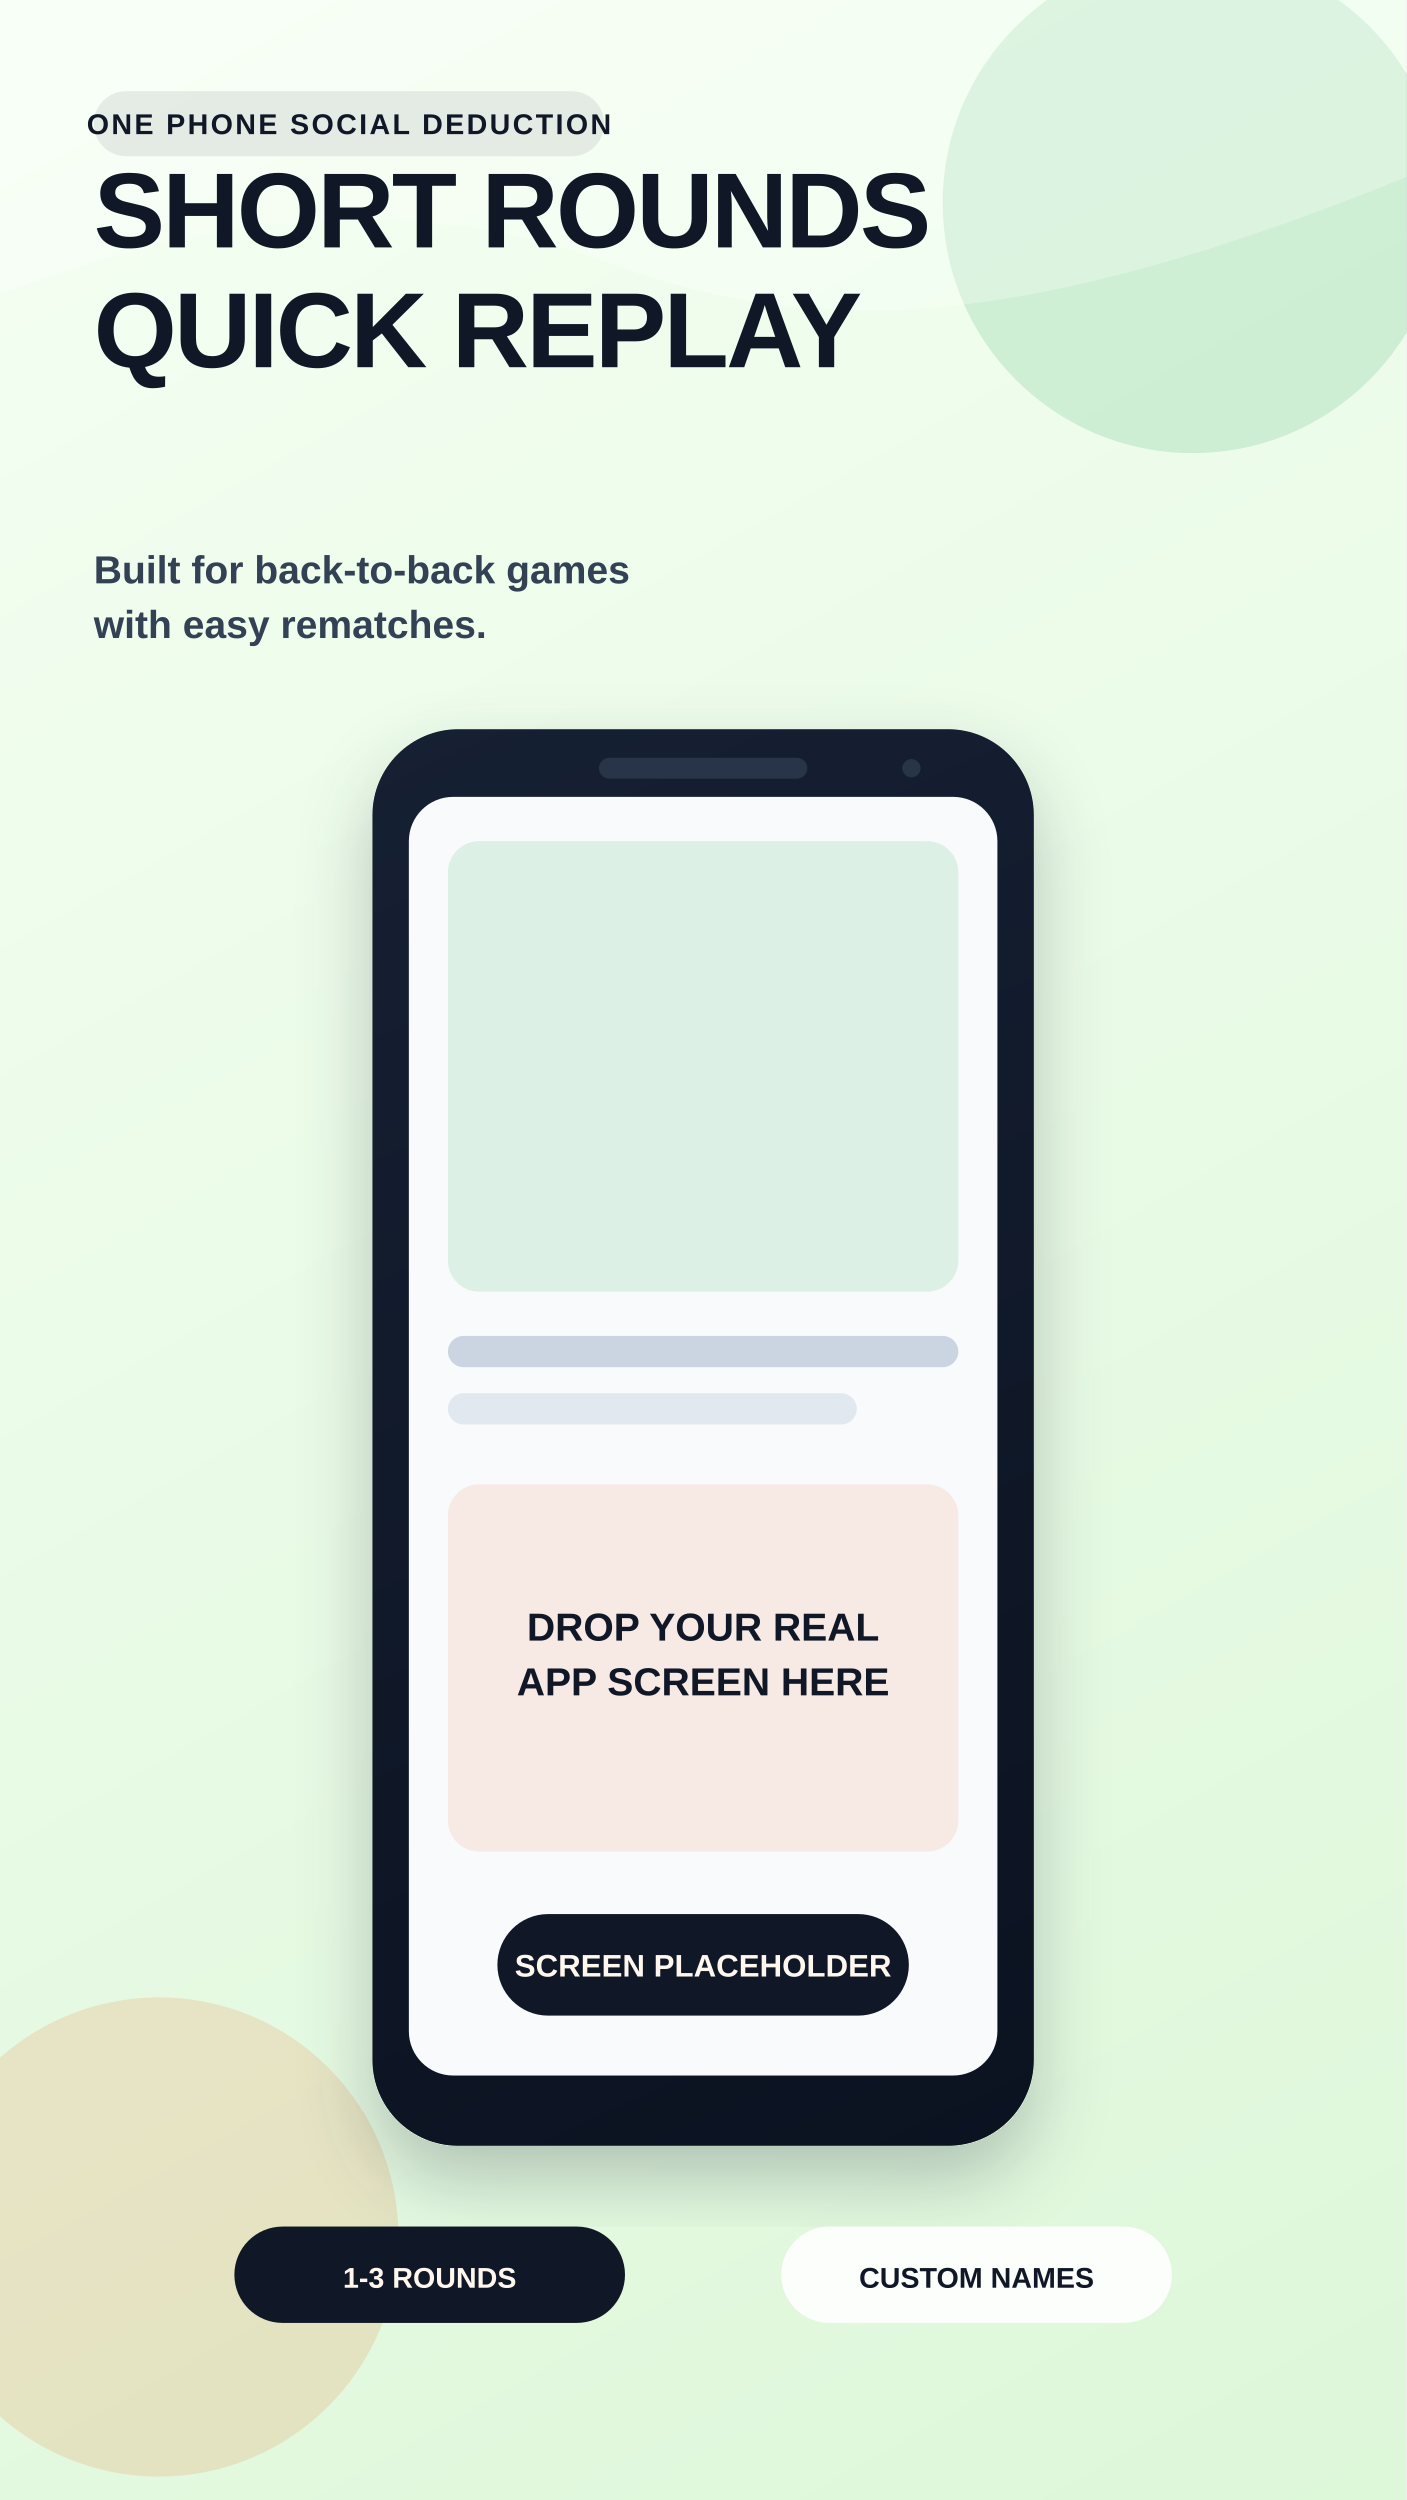
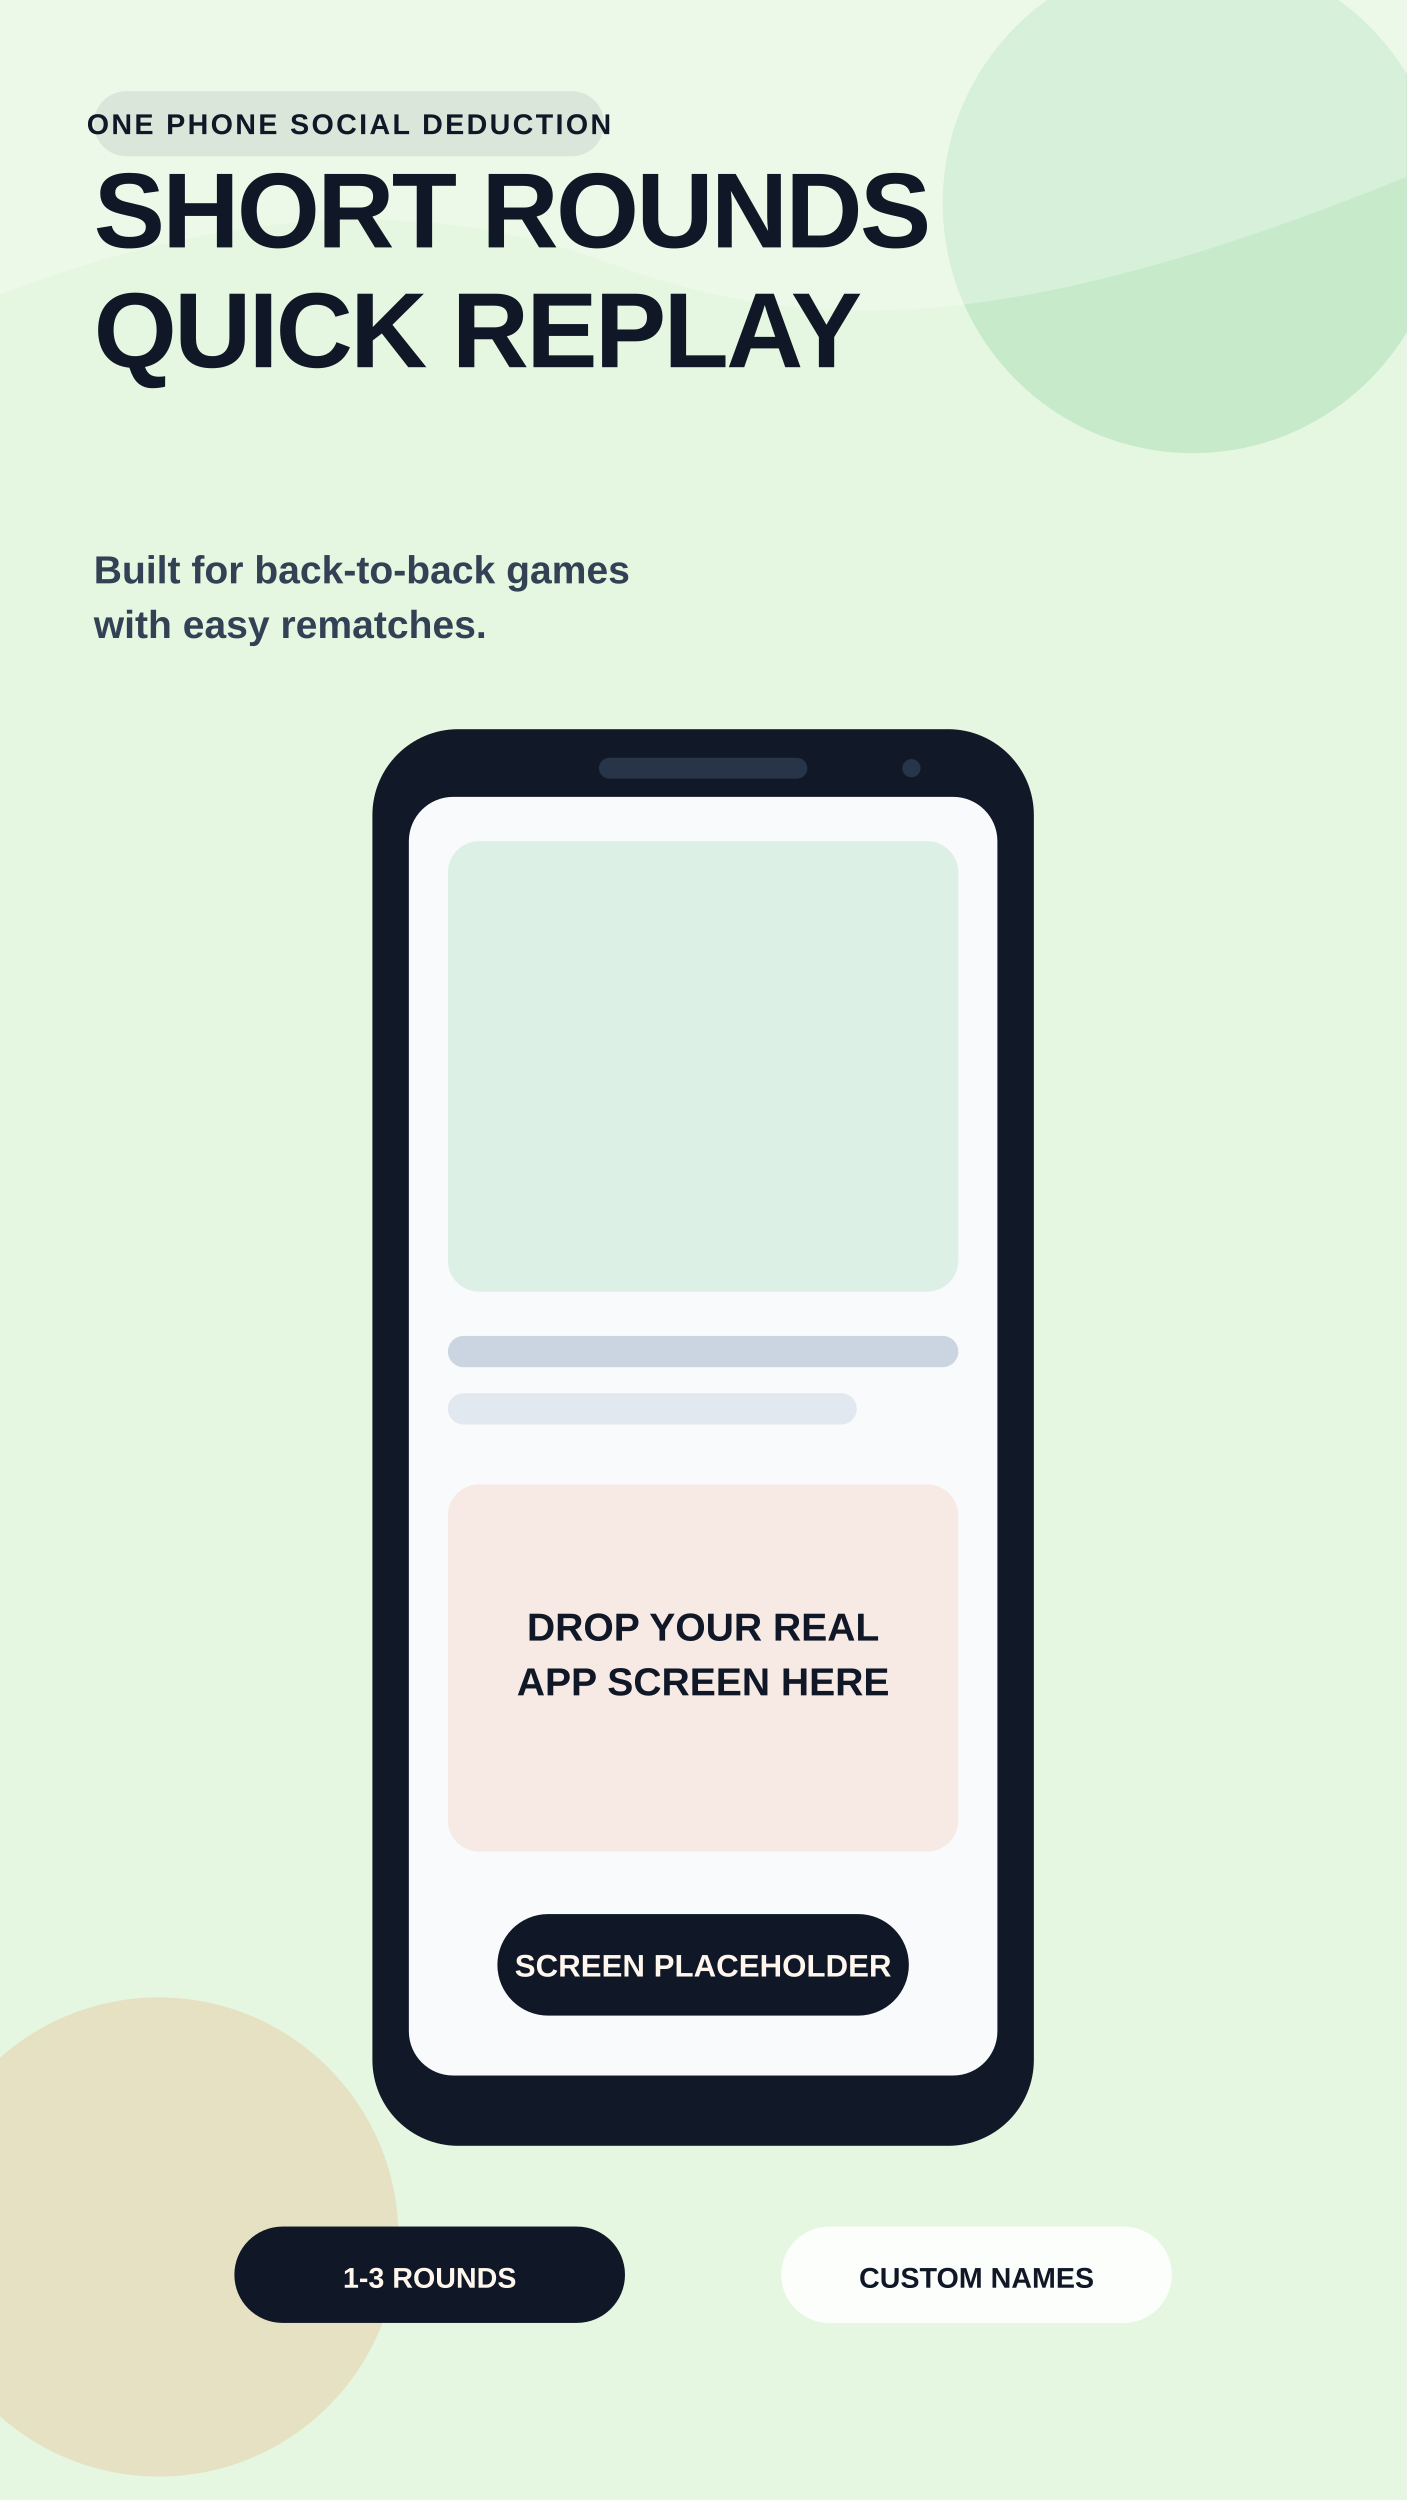
<svg xmlns="http://www.w3.org/2000/svg" width="1080" height="1920" viewBox="0 0 1080 1920" fill="none">
-   <defs>
-     <linearGradient id="bg" x1="0" y1="0" x2="1080" y2="1920" gradientUnits="userSpaceOnUse">
-       <stop stop-color="#F5FFF3" />
-       <stop offset="1" stop-color="#DDF7D9" />
-     </linearGradient>
-     <linearGradient id="phoneShell" x1="286" y1="560" x2="794" y2="1650" gradientUnits="userSpaceOnUse">
-       <stop stop-color="#162033" />
-       <stop offset="1" stop-color="#0B1220" />
-     </linearGradient>
-     <filter id="shadow" x="220" y="510" width="640" height="1200" filterUnits="userSpaceOnUse" color-interpolation-filters="sRGB">
-       <feFlood flood-opacity="0" result="BackgroundImageFix" />
-       <feColorMatrix in="SourceAlpha" type="matrix" values="0 0 0 0 0 0 0 0 0 0 0 0 0 0 0 0 0 0 127 0" result="hardAlpha" />
-       <feOffset dy="26" />
-       <feGaussianBlur stdDeviation="28" />
-       <feComposite in2="hardAlpha" operator="out" />
-       <feColorMatrix type="matrix" values="0 0 0 0 0.071 0 0 0 0 0.11 0 0 0 0 0.161 0 0 0 0.24 0" />
-       <feBlend mode="normal" in2="BackgroundImageFix" result="effect1_dropShadow_1_1" />
-       <feBlend mode="normal" in="SourceGraphic" in2="effect1_dropShadow_1_1" result="shape" />
-     </filter>
-   </defs>
-   <rect width="1080" height="1920" fill="url(#bg)" />
+   <rect width="1080" height="1920" fill="#E5F7E1" />
  <circle cx="916" cy="156" r="192" fill="#16A34A" fill-opacity="0.15" />
  <circle cx="122" cy="1718" r="184" fill="#EA580C" fill-opacity="0.14" />
  <path d="M0 226C168 162 322 148 468 202C624 260 784 256 1080 136V0H0V226Z" fill="#FFFFFF" fill-opacity="0.28" />
  <rect x="72" y="70" width="392" height="50" rx="25" fill="#101827" fill-opacity="0.08" />
  <text x="268" y="103" text-anchor="middle" fill="#101827" font-family="Bahnschrift, Segoe UI, Arial, sans-serif" font-size="22" font-weight="800" letter-spacing="1.8">ONE PHONE SOCIAL DEDUCTION</text>
  <text x="72" y="190" fill="#101827" font-family="Bahnschrift, Segoe UI, Arial, sans-serif" font-size="82" font-weight="800" letter-spacing="-2">SHORT ROUNDS</text>
  <text x="72" y="282" fill="#101827" font-family="Bahnschrift, Segoe UI, Arial, sans-serif" font-size="82" font-weight="800" letter-spacing="-2">QUICK REPLAY</text>
  <text x="72" y="448" fill="#334155" font-family="Bahnschrift, Segoe UI, Arial, sans-serif" font-size="30" font-weight="600">Built for back-to-back games</text>
  <text x="72" y="490" fill="#334155" font-family="Bahnschrift, Segoe UI, Arial, sans-serif" font-size="30" font-weight="600">with easy rematches.</text>
-   <g filter="url(#shadow)">
-     <rect x="286" y="560" width="508" height="1088" rx="66" fill="url(#phoneShell)" />
+   <g id="phone">
+     <rect x="286" y="560" width="508" height="1088" rx="66" fill="#111827" />
    <rect x="314" y="612" width="452" height="982" rx="34" fill="#F8FAFC" />
    <rect x="460" y="582" width="160" height="16" rx="8" fill="#283548" />
    <circle cx="700" cy="590" r="7" fill="#283548" />
    <rect x="344" y="646" width="392" height="346" rx="24" fill="#16A34A" fill-opacity="0.12" />
    <rect x="344" y="1026" width="392" height="24" rx="12" fill="#CBD5E1" />
    <rect x="344" y="1070" width="314" height="24" rx="12" fill="#E2E8F0" />
    <rect x="344" y="1140" width="392" height="282" rx="24" fill="#EA580C" fill-opacity="0.10" />
    <rect x="382" y="1470" width="316" height="78" rx="39" fill="#101827" />
    <text x="540" y="1260" text-anchor="middle" fill="#101827" font-family="Bahnschrift, Segoe UI, Arial, sans-serif" font-size="30" font-weight="800">DROP YOUR REAL</text>
    <text x="540" y="1302" text-anchor="middle" fill="#101827" font-family="Bahnschrift, Segoe UI, Arial, sans-serif" font-size="30" font-weight="800">APP SCREEN HERE</text>
    <text x="540" y="1518" text-anchor="middle" fill="#FFF7ED" font-family="Bahnschrift, Segoe UI, Arial, sans-serif" font-size="24" font-weight="800">SCREEN PLACEHOLDER</text>
  </g>
  <rect x="180" y="1710" width="300" height="74" rx="37" fill="#101827" />
  <text x="330" y="1757" text-anchor="middle" fill="#FFF7ED" font-family="Bahnschrift, Segoe UI, Arial, sans-serif" font-size="22" font-weight="800">1-3 ROUNDS</text>
  <rect x="600" y="1710" width="300" height="74" rx="37" fill="#FFFFFF" fill-opacity="0.88" />
  <text x="750" y="1757" text-anchor="middle" fill="#101827" font-family="Bahnschrift, Segoe UI, Arial, sans-serif" font-size="22" font-weight="800">CUSTOM NAMES</text>
</svg>
